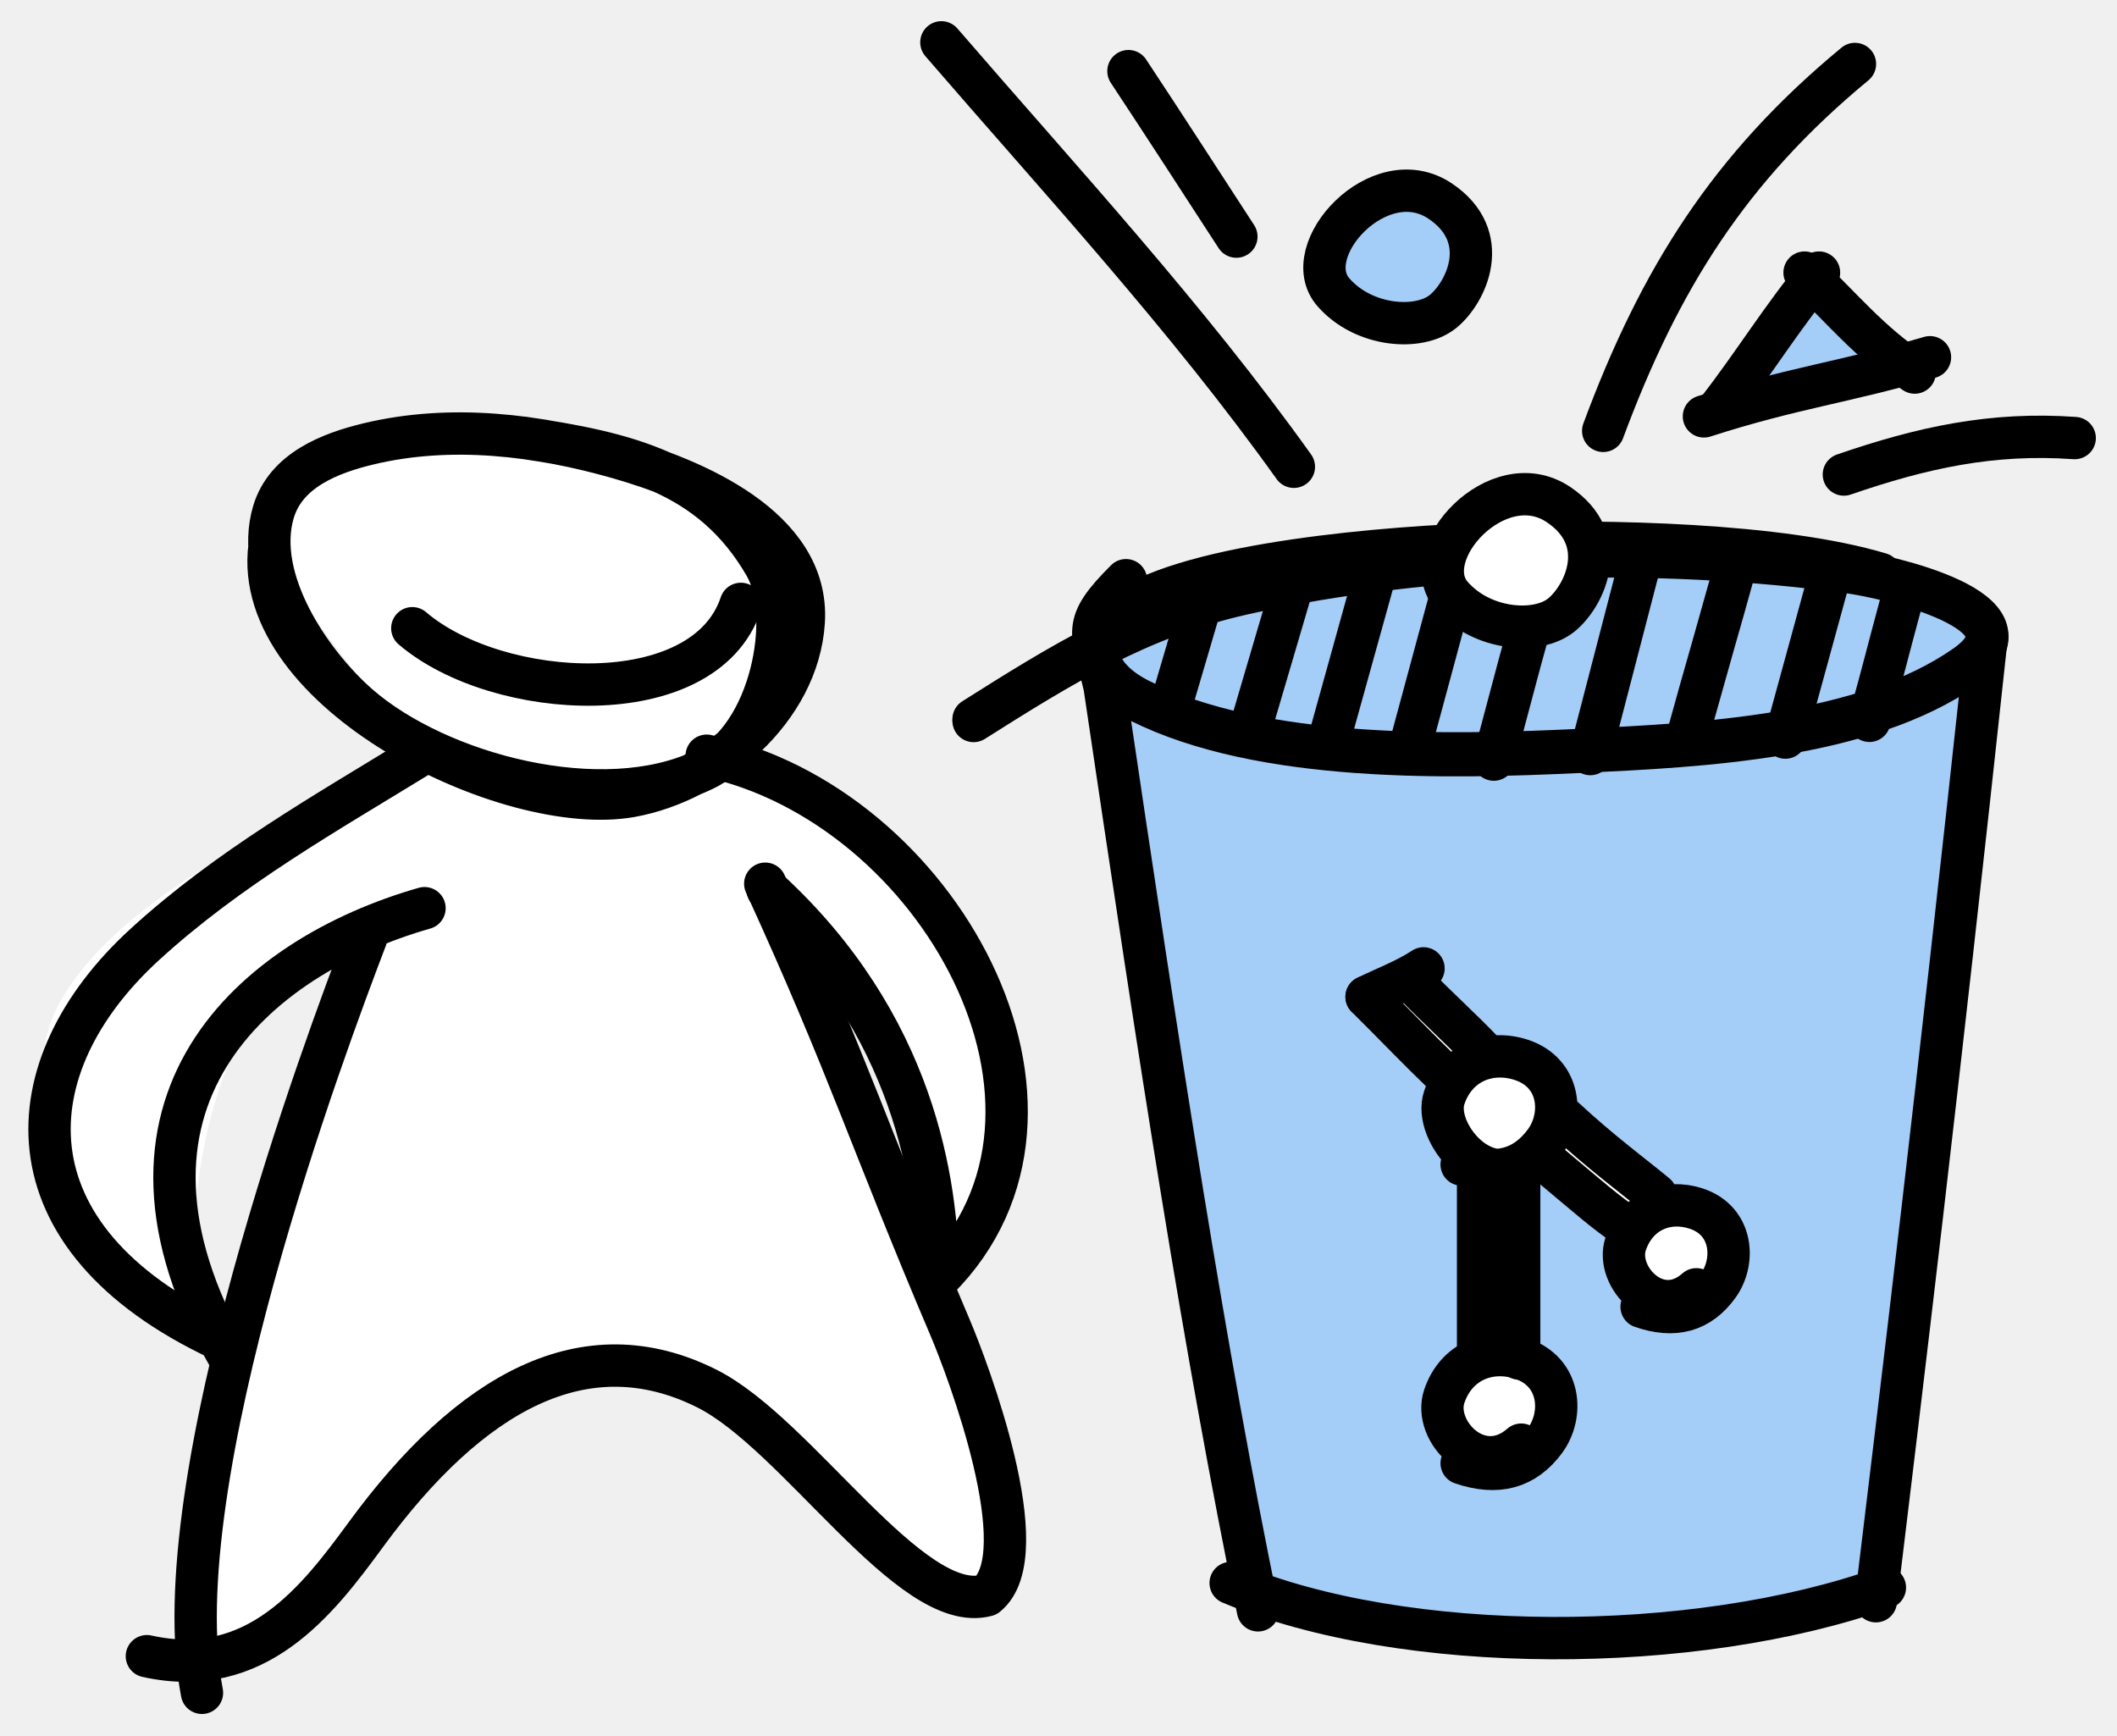
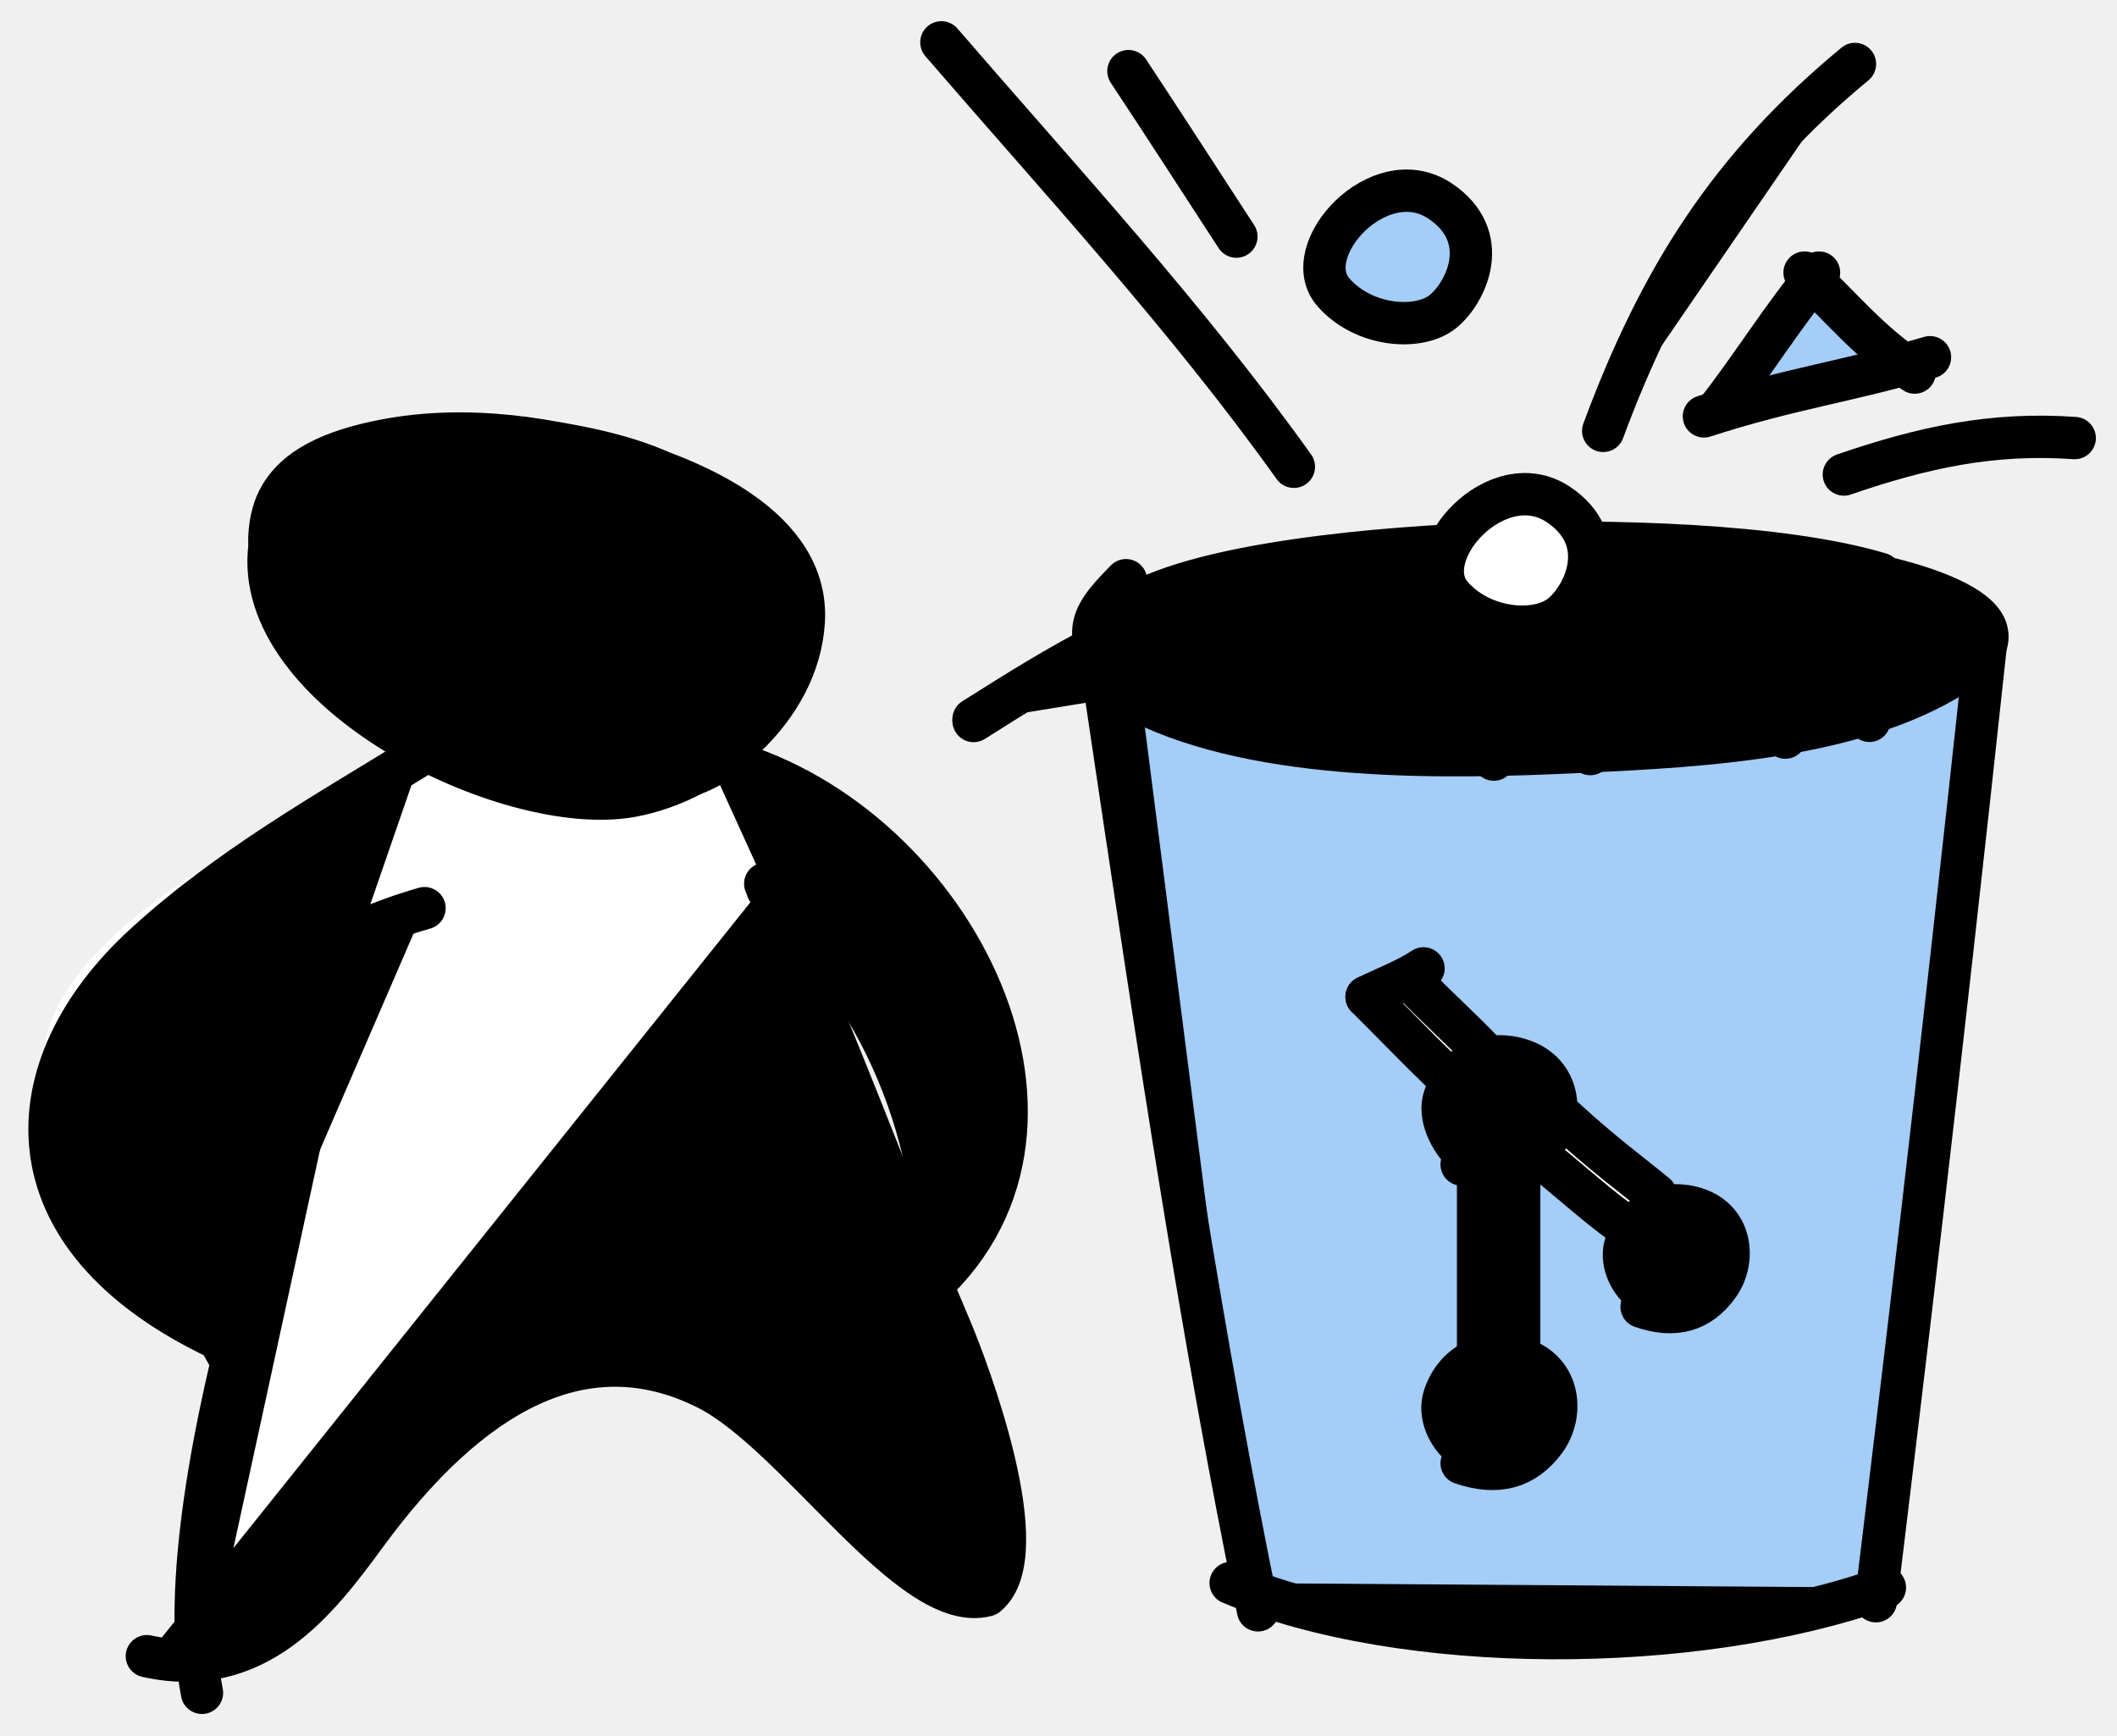
- <svg xmlns="http://www.w3.org/2000/svg" fill="none" viewBox="0 0 50 41">
+ <svg xmlns="http://www.w3.org/2000/svg" fill="currentColor" viewBox="0 0 50 41">
  <path d="m4.617 39.119c-0.46-1.38 2.683-12.072 4.311-17.246-4.139 0.92-4.599 6.707-4.311 9.485-1.725-1.437-4.772-5.001-3.162-7.761 1.61-2.759 6.419-4.79 8.623-5.461-1.821-2.97-8.623-8.623 2.587-7.473 7.604 0.78 5.557 5.844 3.736 7.473 1.054-0.096 2.414-0.632 5.174 2.587 2.759 3.219 2.747 7.69 0.641 9.172 0 0-0.43-2.84-0.936-4.446-0.669-2.125-3.042-4.29-3.042-4.29 3.042 6.864 5.46 14.04 5.46 14.04s1.17 6.786-6.396-2.106c-1.699-1.997-6.17 0.086-7.224 1.427-1.629 2.108-5.001 5.978-5.461 4.599z" fill="#fff" />
  <path d="m12.358 10.338c2.381 0.355 4.434 0.802 5.712 3.015 0.688 1.192 0.152 4.055-1.449 4.826-2.382 1.147-6.268 0.124-8.155-1.523-1.139-0.995-2.483-2.982-2.006-4.569 0.295-0.979 1.329-1.385 2.245-1.604 1.947-0.467 4.006-0.212 5.904 0.331 1.722 0.493 4.517 1.628 4.374 3.874-0.133 2.083-2.154 3.765-4.075 4.113-2.901 0.524-8.983-2.465-8.543-5.893" stroke="#000" stroke-linecap="round" stroke-linejoin="round" />
  <path d="m18.074 20.871c1.992 4.355 2.491 6.078 4.366 10.484 0.406 0.955 2.073 5.344 0.862 6.323-1.789 0.481-4.466-3.814-6.611-4.886-2.874-1.437-5.586 0.087-8.048 3.449-1.15 1.57-2.587 3.449-5.174 2.874" stroke="#000" stroke-linecap="round" stroke-linejoin="round" />
  <path d="m8.645 22.16c-0.951 2.487-4.826 12.846-3.875 17.82" stroke="#000" stroke-linecap="round" stroke-linejoin="round" />
  <path d="m9.973 17.805c-2.288 1.405-4.568 2.684-6.557 4.504-3.14 2.874-3.37 6.914 1.781 9.328" stroke="#000" stroke-linecap="round" stroke-linejoin="round" />
  <path d="m16.691 17.848c5.461 1.15 9.464 8.355 5.461 12.359 0-2.299-0.575-6.036-4.024-9.198" stroke="#000" stroke-linecap="round" stroke-linejoin="round" />
  <path d="m17.498 14.262c-0.862 2.587-5.748 2.299-7.76 0.575" stroke="#000" stroke-linecap="round" stroke-linejoin="round" />
  <path d="m5.427 32.084c-3.449-6.036 0.575-9.485 4.599-10.635" stroke="#000" stroke-linecap="round" stroke-linejoin="round" />
  <path d="m44.185 37.456c-0.194 0.933-10.957 2.109-14.225 0l-2.948-15.531-1.008-6.216c4.957-4.174 16.026-2.182 20.983-0.999-1.495 8.223-1.495 16.455-2.802 22.746z" fill="#A4CDF8" />
  <path d="m33.356 23.184-1.079 0.359c0.719 0.479 2.085 1.51 1.798 1.798s0.359 1.558 0.719 2.157l0.359 4.674c-0.24 0.12-0.791 0.431-1.079 0.719-0.359 0.359 0.359 1.438 1.438 1.438s1.438-1.079 1.438-1.438c0-0.288-0.719-0.839-1.079-1.079l0.359-4.314 2.157 1.798c0 0.36 0.216 1.151 1.079 1.438 1.079 0.359 1.438-1.079 1.438-1.438 0-0.288-0.959-0.839-1.438-1.079l-2.517-1.798c-0.12-0.24-0.431-0.791-0.719-1.079s-1.079-0.599-1.438-0.719l-1.438-1.438z" fill="#fff" />
  <path d="m44.409 13.552c-2.362-0.708-6.41-0.796-9.207-0.71-2.366 0.072-7.053 0.447-8.647 1.576-1.052 0.745-0.669 1.637 0.362 2.153 2.875 1.439 7.322 1.332 10.439 1.183 2.825-0.135 6.669-0.314 9.058-1.98 1.895-1.321-1.917-2.143-2.708-2.253-4.515-0.625-9.928-0.494-14.354 0.503-2.458 0.554-4.3 1.704-6.357 3.004" stroke="#000" stroke-linecap="round" stroke-linejoin="round" />
  <path d="m26.594 13.703c-1.073 1.073-0.81 1.192-0.504 2.52 1.344 9.072 2.352 15.624 3.622 21.809" stroke="#000" stroke-linecap="round" stroke-linejoin="round" />
  <path d="m46.921 15.047c-1.176 10.92-2.016 17.808-2.616 22.77" stroke="#000" stroke-linecap="round" stroke-linejoin="round" />
  <path d="m29.066 37.387c4.078 1.717 10.945 1.717 15.452 0.107" stroke="#000" stroke-linecap="round" stroke-linejoin="round" />
  <path d="m34.074 25.34c-0.64-0.617-1.107-1.111-1.798-1.798m2.8 1.349c-0.585-0.614-1.092-1.056-1.722-1.708" stroke="#000" stroke-linecap="round" stroke-linejoin="round" />
  <path d="m34.91 27.636v4.368" stroke="#000" stroke-linecap="round" stroke-linejoin="round" />
  <path d="m35.881 27.777c0 0.918-1e-4 2.737-1e-4 4.309" stroke="#000" stroke-linecap="round" stroke-linejoin="round" />
  <path d="m36.952 26.417c0.857 0.796 1.653 1.379 2.157 1.798" stroke="#000" stroke-linecap="round" stroke-linejoin="round" />
  <path d="m36.592 27.498c0.939 0.787 1.342 1.146 1.846 1.482" stroke="#000" stroke-linecap="round" stroke-linejoin="round" />
  <path d="m34.522 34.558c0.844 0.289 1.492 0.111 1.97-0.539 0.442-0.602 0.377-1.625-0.563-1.933-0.749-0.245-1.536 0.061-1.817 0.89-0.281 0.828 0.836 1.998 1.817 1.143" stroke="#000" stroke-linecap="round" stroke-linejoin="round" />
  <path d="m38.772 30.863c0.776 0.271 1.373 0.104 1.812-0.506 0.406-0.564 0.346-1.524-0.518-1.812-0.689-0.23-1.412 0.058-1.671 0.834-0.259 0.777 0.769 1.873 1.671 1.071" stroke="#000" stroke-linecap="round" stroke-linejoin="round" />
  <path d="m32.277 23.543c0.44-0.218 0.936-0.4 1.344-0.672" stroke="#000" stroke-linecap="round" stroke-linejoin="round" />
  <path d="m34.522 27.503c0.844 0.289 1.492 0.111 1.97-0.539 0.442-0.602 0.377-1.625-0.563-1.933-0.749-0.245-1.536 0.061-1.817 0.89-0.281 0.828 0.987 2.313 1.968 1.458" stroke="#000" stroke-linecap="round" stroke-linejoin="round" />
  <path d="m26.555 14.375c-1.052 0.745-0.669 1.637 0.362 2.153 2.875 1.439 7.322 1.332 10.439 1.183 2.825-0.135 6.669-0.314 9.058-1.98 1.895-1.321-1.917-2.143-2.709-2.253m-14.354 0.504c-2.457 0.554-4.3 1.704-6.357 3.004" stroke="#000" stroke-linecap="round" stroke-linejoin="round" />
  <path d="m27.612 16.812 0.746-2.536" stroke="#000" stroke-linecap="round" stroke-linejoin="round" />
  <path d="m45.006 13.836c-0.593 2.206-0.405 1.554-0.854 3.188m-0.882-3.629-1.103 4.025" stroke="#000" stroke-linecap="round" stroke-linejoin="round" />
  <path d="m38.829 12.923-1.269 4.886m2.291-0.395c0.449-1.635 0.723-2.532 1.189-4.226l-1.189 4.226z" stroke="#000" stroke-linecap="round" stroke-linejoin="round" />
  <path d="m36.654 13.053c-0.662 2.103-0.924 3.253-1.373 4.887m-0.833-4.547-1.193 4.415" stroke="#000" stroke-linecap="round" stroke-linejoin="round" />
  <path d="m31.36 17.582 1.103-3.969m-2.977 3.749 1.103-3.749" stroke="#000" stroke-linecap="round" stroke-linejoin="round" />
  <path d="m42.706 6.641-1.798 2.876 3.955-1.079-2.157-1.798z" fill="#A4CDF8" />
  <path d="m22.234 1c2.833 3.282 5.801 6.491 8.325 10.024" stroke="#000" stroke-linecap="round" stroke-linejoin="round" />
  <path d="m26.652 1.68c0.858 1.297 1.701 2.604 2.549 3.908" stroke="#000" stroke-linecap="round" stroke-linejoin="round" />
  <path d="m37.865 10.176c1.335-3.598 2.989-6.222 5.946-8.665" stroke="#000" stroke-linecap="round" stroke-linejoin="round" />
  <path d="m34.078 7.359c-0.563 0.456-1.866 0.366-2.585-0.456-0.859-0.982 1.079-3.116 2.517-2.157 1.254 0.836 0.631 2.157 0.068 2.614z" fill="#A4CDF8" stroke="#000" stroke-linecap="round" stroke-linejoin="round" />
  <path d="m36.873 14.527c-0.563 0.456-1.866 0.366-2.585-0.456-0.859-0.982 1.079-3.116 2.517-2.157 1.253 0.836 0.631 2.157 0.068 2.614z" fill="#fff" stroke="#000" stroke-linecap="round" stroke-linejoin="round" />
  <path d="m40.584 9.666c0.822-1.057 1.52-2.198 2.378-3.228" stroke="#000" stroke-linecap="round" stroke-linejoin="round" />
  <path d="m42.621 6.438c0.896 0.848 1.522 1.642 2.601 2.361" stroke="#000" stroke-linecap="round" stroke-linejoin="round" />
  <path d="m40.244 9.834c2.103-0.678 3.325-0.804 5.339-1.397" stroke="#000" stroke-linecap="round" stroke-linejoin="round" />
  <path d="m43.549 11.207c1.845-0.635 3.497-1 5.452-0.861" stroke="#000" stroke-linecap="round" stroke-linejoin="round" />
</svg>
